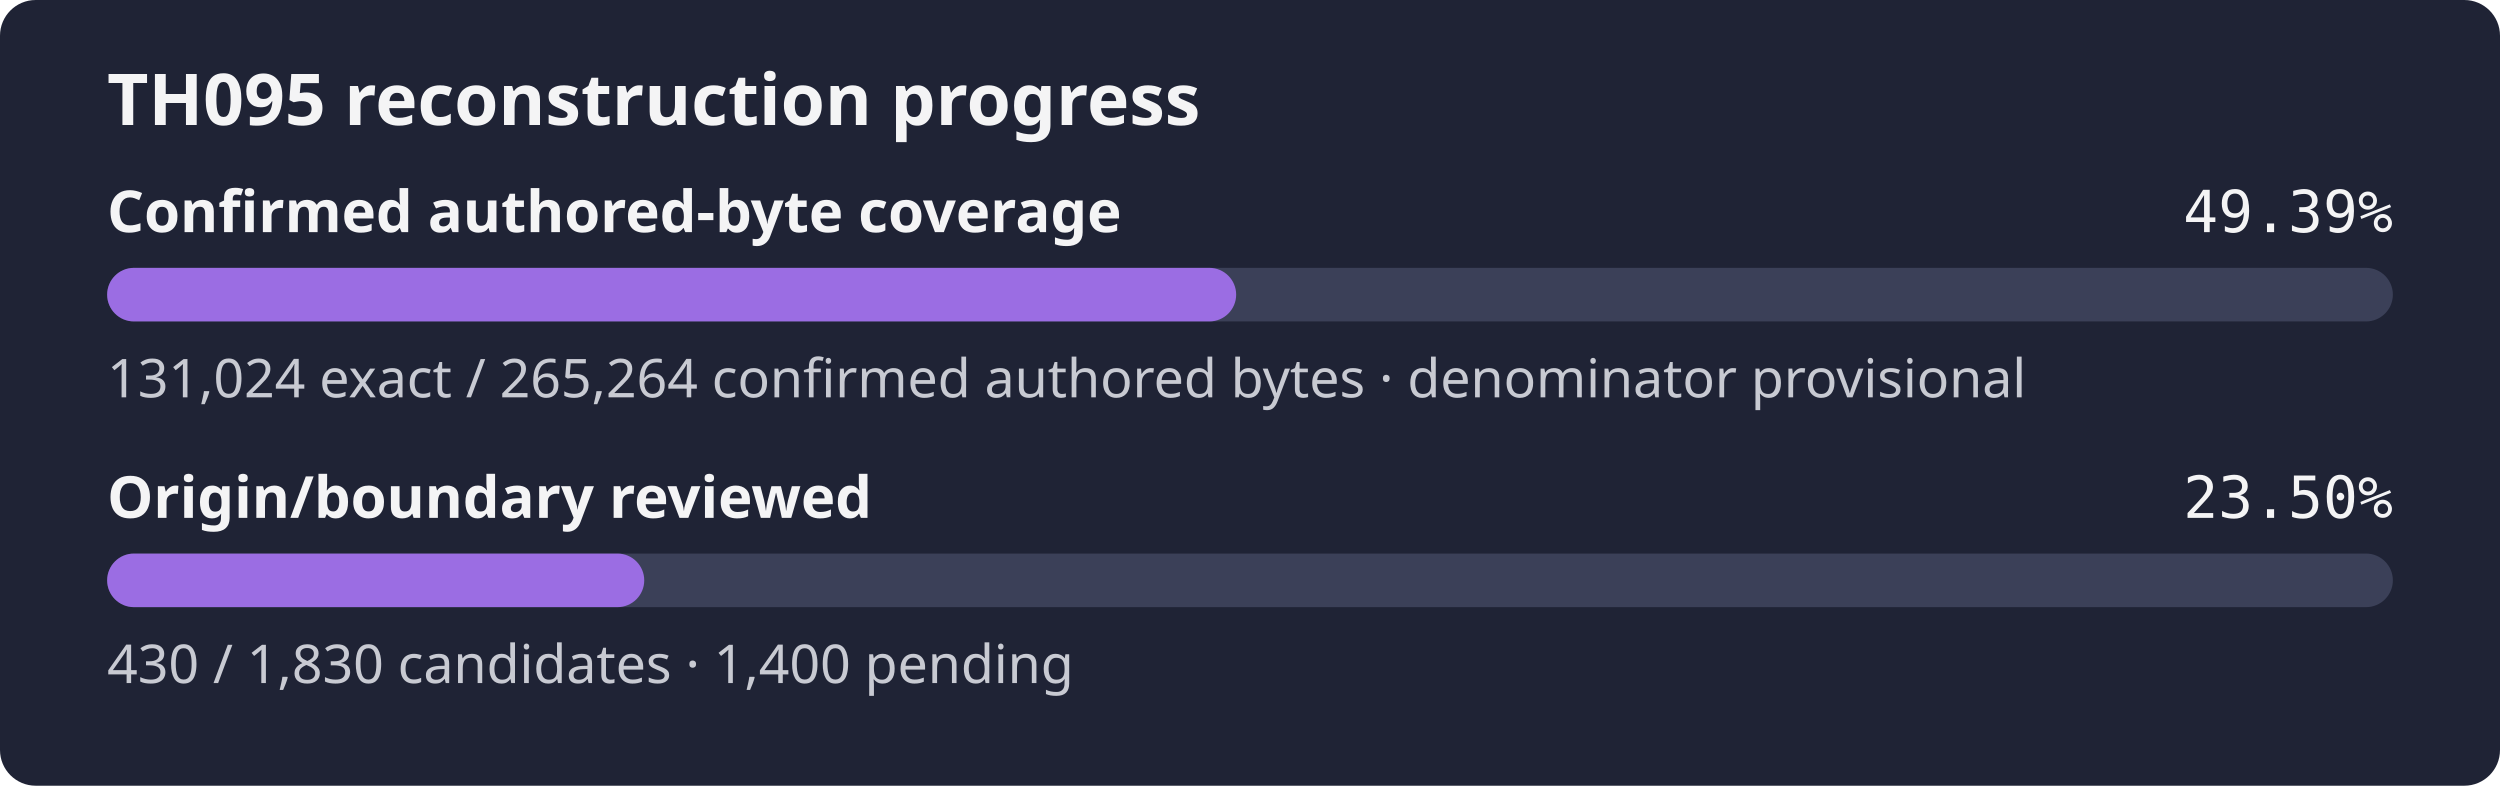
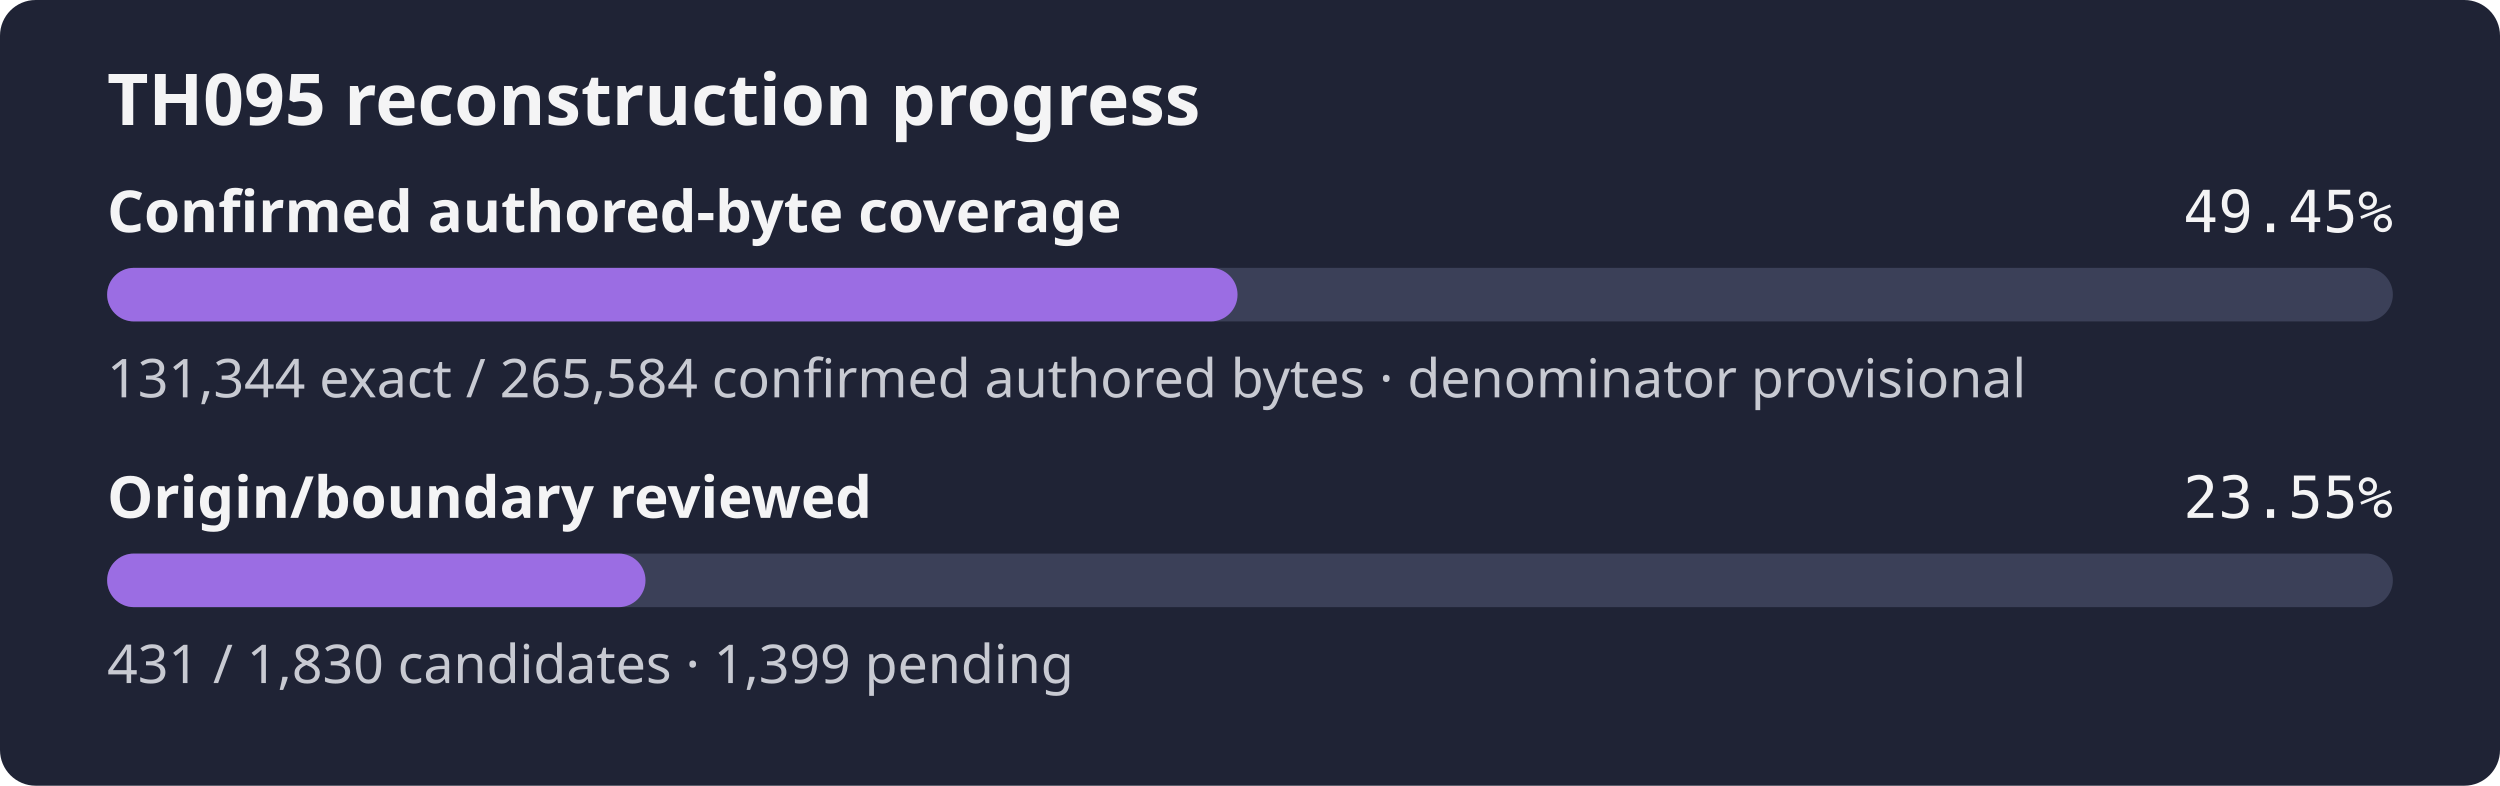
- <svg xmlns="http://www.w3.org/2000/svg" width="560" height="176" role="img" aria-label="TH095 reconstruction progress: 49.39% of the confirmed authored-byte set is exact, origin review 23.50%">
+ <svg xmlns="http://www.w3.org/2000/svg" width="560" height="176" role="img" aria-label="TH095 reconstruction progress: 49.45% of the confirmed authored-byte set is exact, origin review 23.55%">
  <rect width="560" height="176" rx="8" fill="#1f2335" />
  <text x="24" y="28" fill="#f4f4f5" font-family="sans-serif" font-size="16" font-weight="600">TH095 reconstruction progress</text>
  <text x="24" y="52" fill="#f4f4f5" font-family="sans-serif" font-size="13" font-weight="600">Confirmed authored-byte coverage</text>
-   <text x="536" y="52" fill="#f4f4f5" text-anchor="end" font-family="monospace" font-size="13">49.39%</text>
+   <text x="536" y="52" fill="#f4f4f5" text-anchor="end" font-family="monospace" font-size="13">49.45%</text>
  <rect x="24" y="60" width="512" height="12" rx="6" fill="#3b4058" />
-   <rect x="24" y="60" width="252.90" height="12" rx="6" fill="#9b6de3" />
-   <text x="24" y="89" fill="#c8cad2" font-family="sans-serif" font-size="12">131,024 exact / 265,264 confirmed authored bytes · denominator provisional</text>
+   <rect x="24" y="60" width="253.21" height="12" rx="6" fill="#9b6de3" />
+   <text x="24" y="89" fill="#c8cad2" font-family="sans-serif" font-size="12">131,344 exact / 265,584 confirmed authored bytes · denominator provisional</text>
  <text x="24" y="116" fill="#f4f4f5" font-family="sans-serif" font-size="13" font-weight="600">Origin/boundary reviewed</text>
-   <text x="536" y="116" fill="#f4f4f5" text-anchor="end" font-family="monospace" font-size="13">23.50%</text>
+   <text x="536" y="116" fill="#f4f4f5" text-anchor="end" font-family="monospace" font-size="13">23.55%</text>
  <rect x="24" y="124" width="512" height="12" rx="6" fill="#3b4058" />
-   <rect x="24" y="124" width="120.31" height="12" rx="6" fill="#9b6de3" />
-   <text x="24" y="153" fill="#c8cad2" font-family="sans-serif" font-size="12">430 / 1,830 candidates · 1,400 pending</text>
+   <rect x="24" y="124" width="120.59" height="12" rx="6" fill="#9b6de3" />
+   <text x="24" y="153" fill="#c8cad2" font-family="sans-serif" font-size="12">431 / 1,830 candidates · 1,399 pending</text>
</svg>
